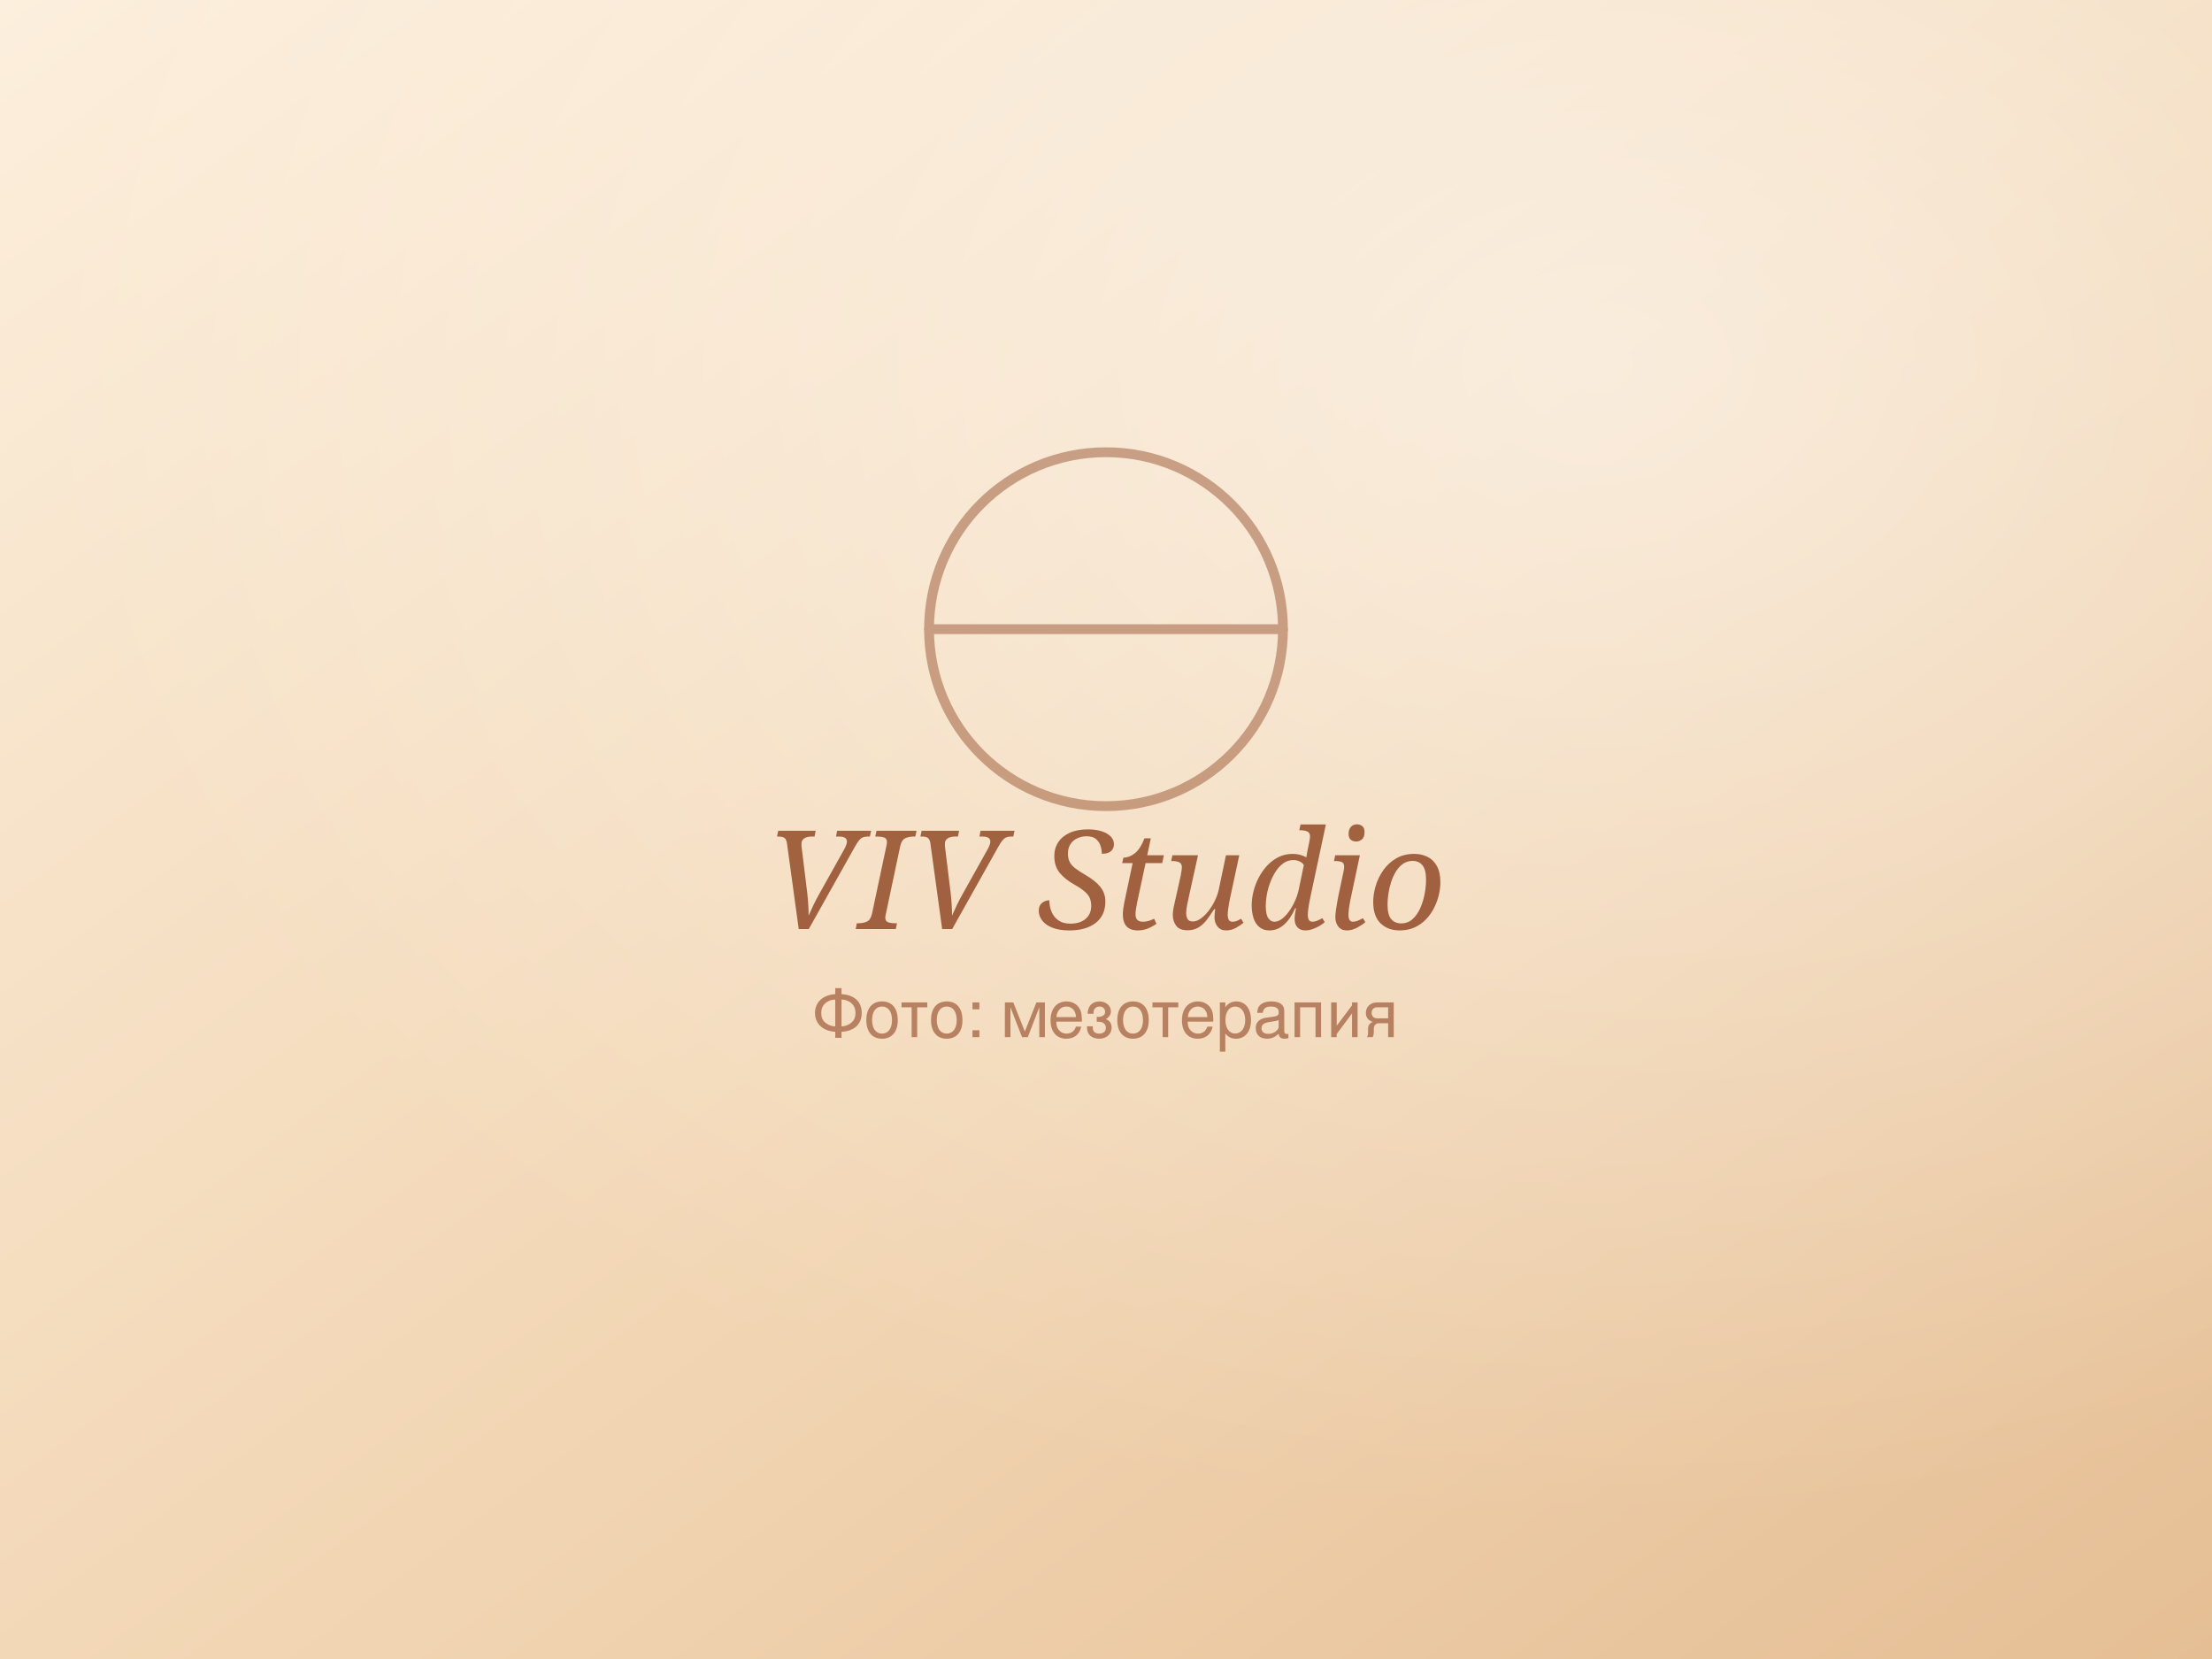
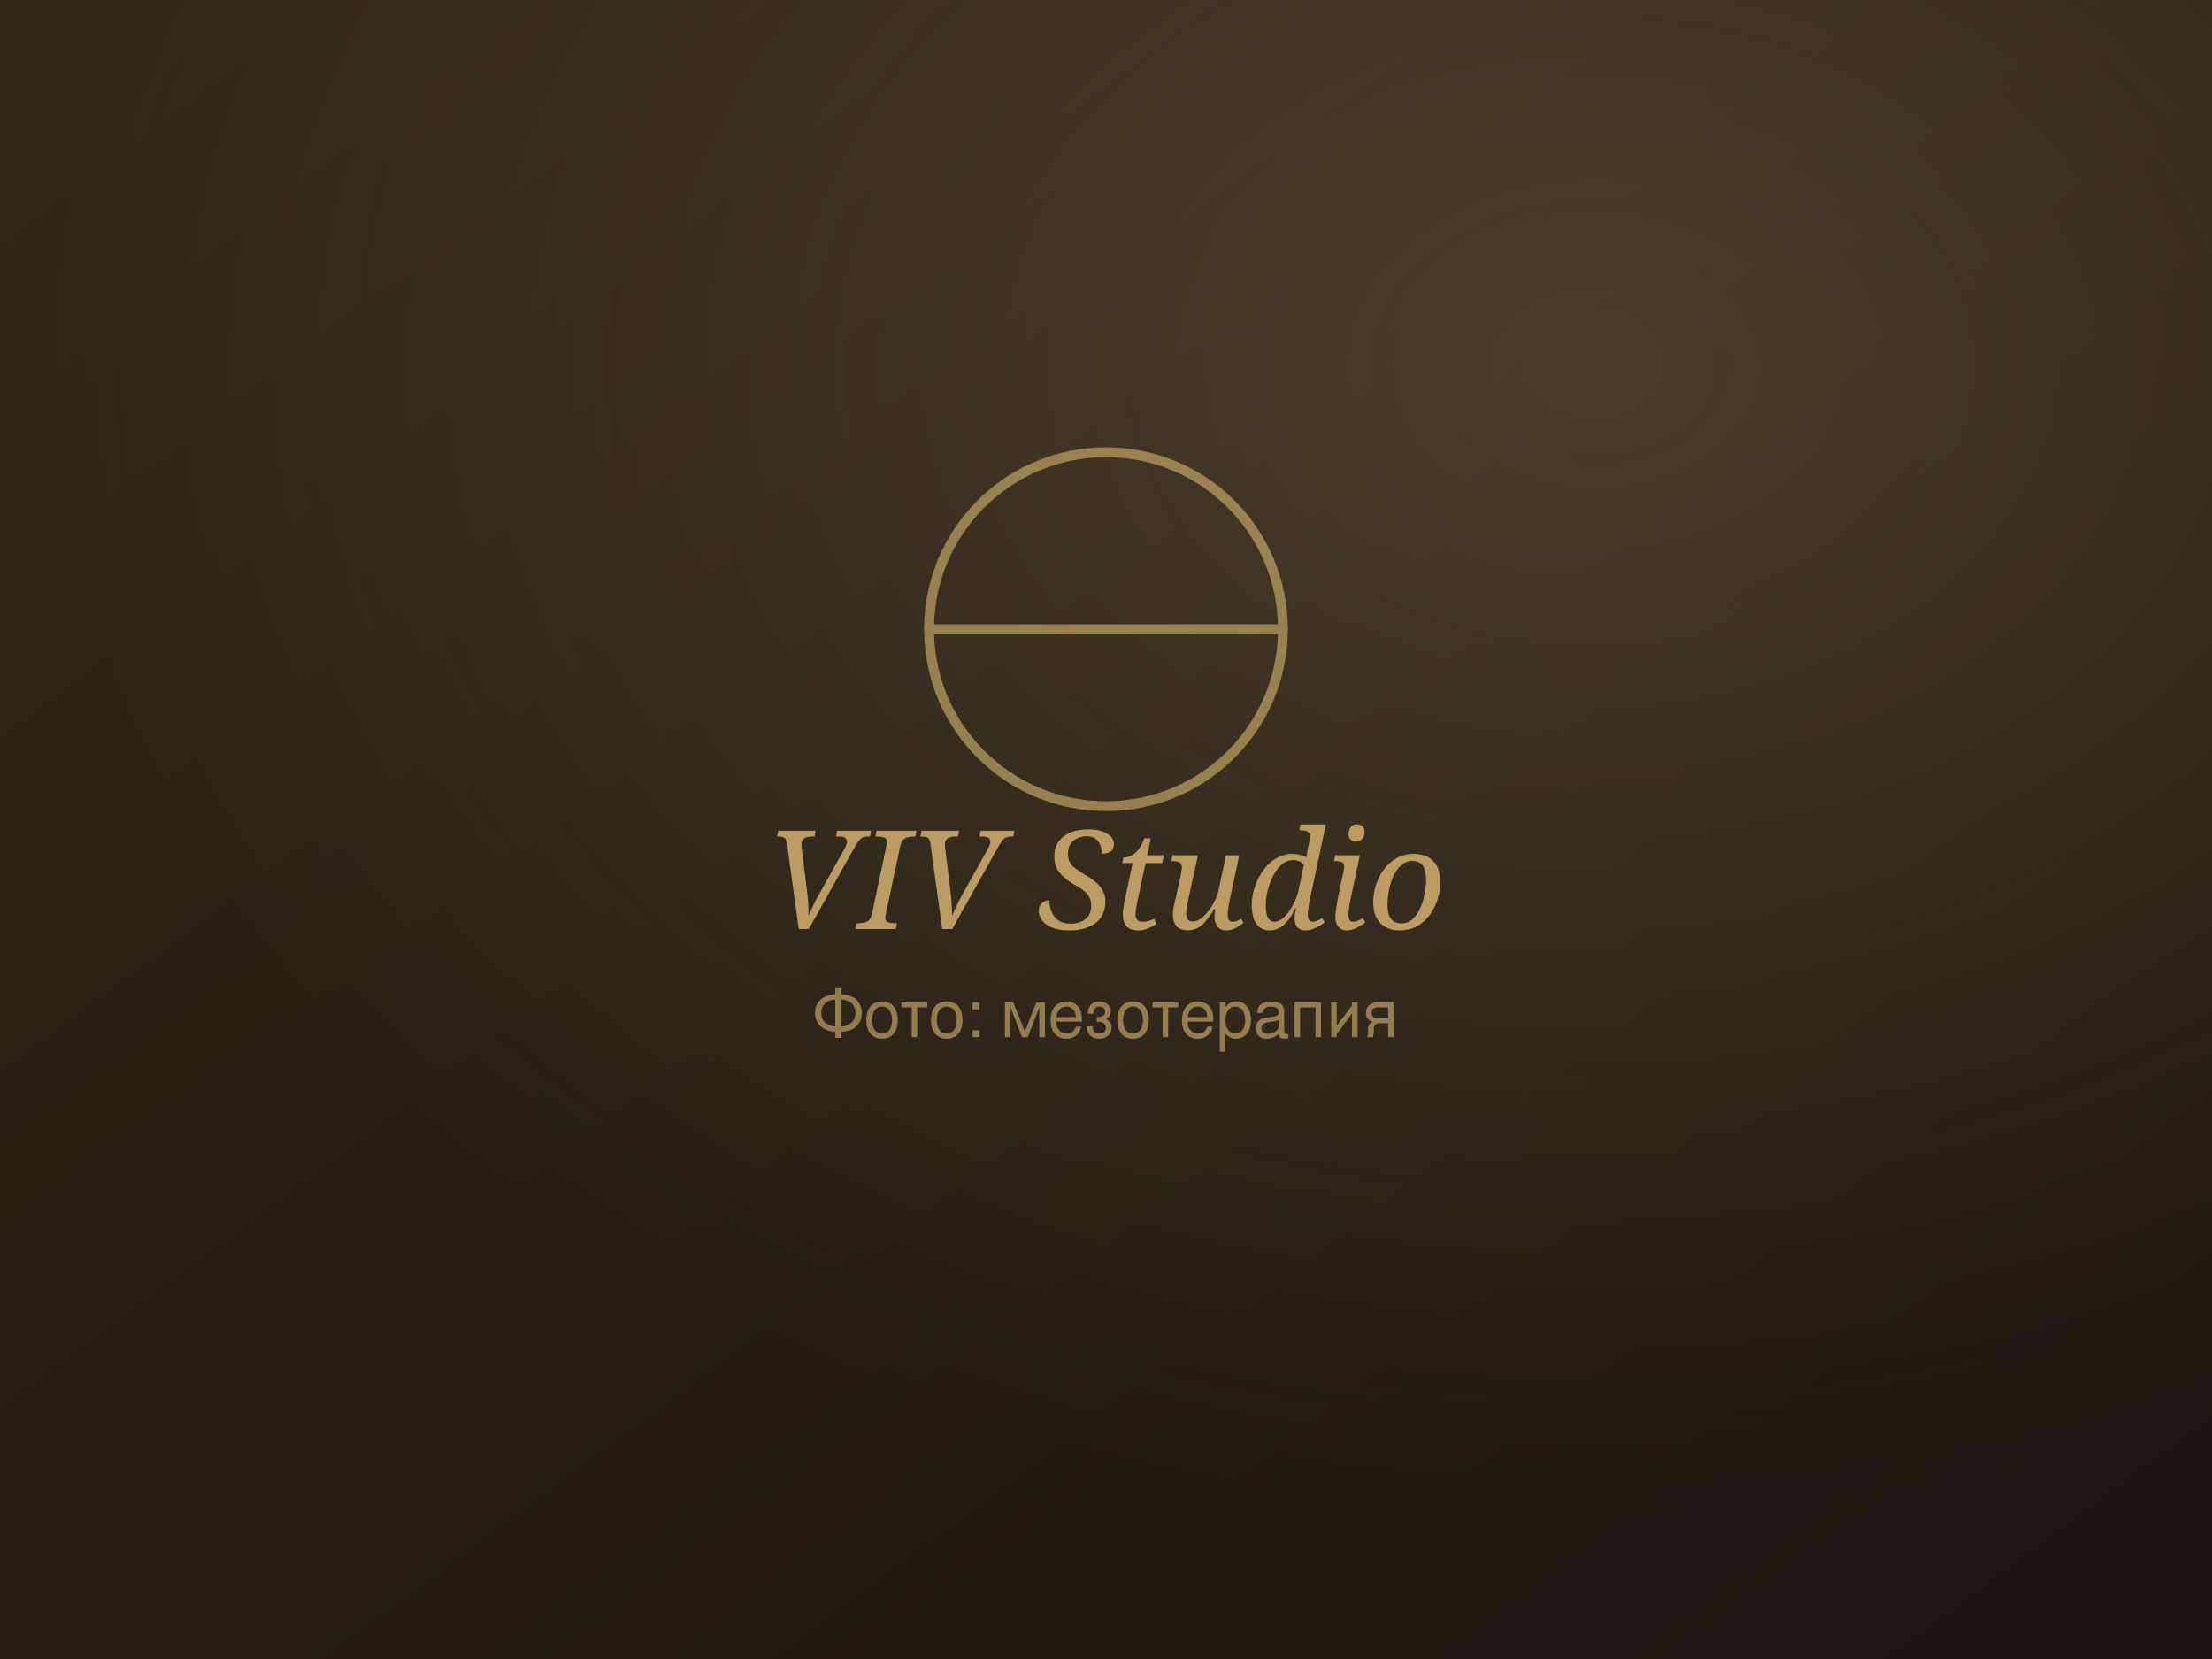
<svg xmlns="http://www.w3.org/2000/svg" viewBox="0 0 900 675" width="900" height="675" role="img">
  <defs>
    <linearGradient id="g" x1="0" y1="0" x2="1" y2="1">
-       <stop offset="0" stop-color="#FCEFDD" />
-       <stop offset=".55" stop-color="#F2D6B4" />
-       <stop offset="1" stop-color="#E5BE94" />
+       <stop offset="0" stop-color="#312819" />
+       <stop offset=".55" stop-color="#231D15" />
+       <stop offset="1" stop-color="#181410" />
    </linearGradient>
    <radialGradient id="s" cx=".72" cy=".22" r=".7">
-       <stop offset="0" stop-color="#FFFFFF" stop-opacity=".5" />
-       <stop offset="1" stop-color="#FFFFFF" stop-opacity="0" />
+       <stop offset="0" stop-color="#D9B571" stop-opacity=".2" />
+       <stop offset="1" stop-color="#D9B571" stop-opacity="0" />
    </radialGradient>
  </defs>
  <rect width="900" height="675" fill="url(#g)" />
  <rect width="900" height="675" fill="url(#s)" />
-   <g opacity=".45" fill="none" stroke="#8F4522" stroke-width="4.0">
+   <g opacity=".6" fill="none" stroke="#D9B571" stroke-width="4.0">
    <circle cx="450.0" cy="256" r="72" />
    <path d="M378 256 l144 0" stroke-linecap="round" />
  </g>
-   <text x="50%" y="378" text-anchor="middle" font-family="Georgia,serif" font-style="italic" font-size="56" fill="#8F4522" opacity=".82">VIV Studio</text>
-   <text x="50%" y="422" text-anchor="middle" font-family="Helvetica,Arial,sans-serif" font-size="27" fill="#8F4522" opacity=".6">Фото: мезотерапия</text>
+   <text x="50%" y="378" text-anchor="middle" font-family="Georgia,serif" font-style="italic" font-size="56" fill="#D9B571" opacity=".82">VIV Studio</text>
+   <text x="50%" y="422" text-anchor="middle" font-family="Helvetica,Arial,sans-serif" font-size="27" fill="#D9B571" opacity=".6">Фото: мезотерапия</text>
</svg>
